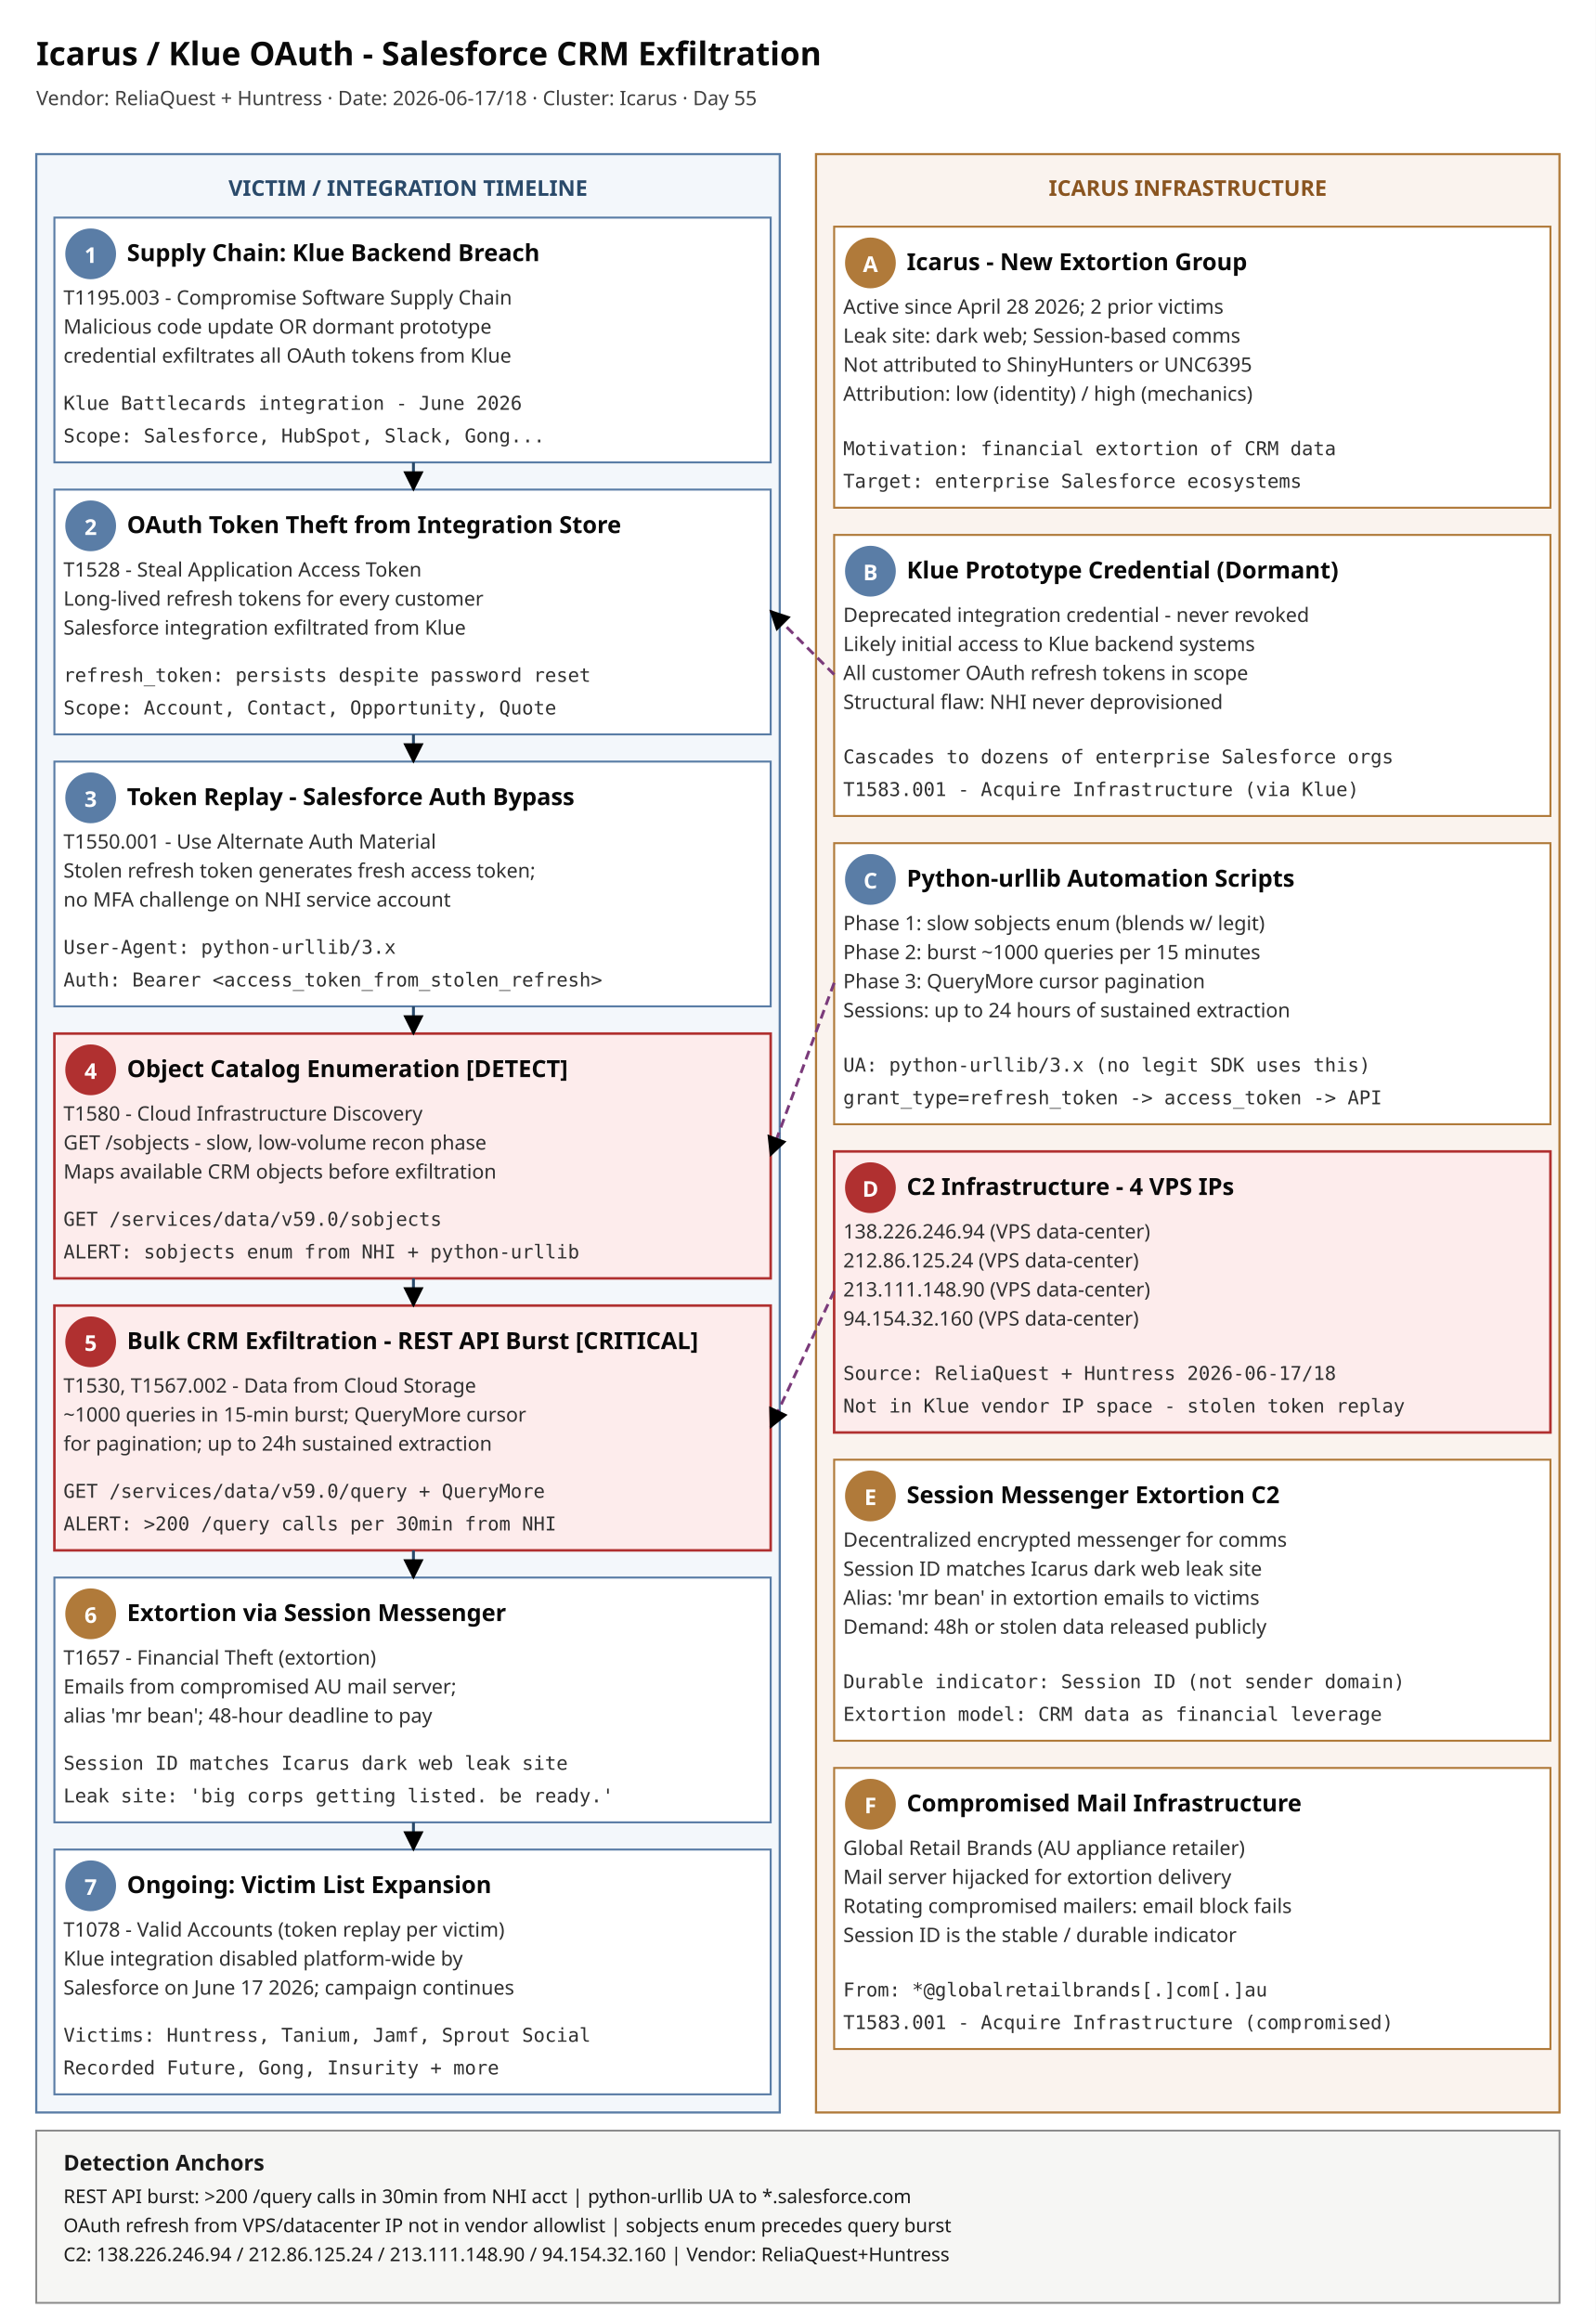
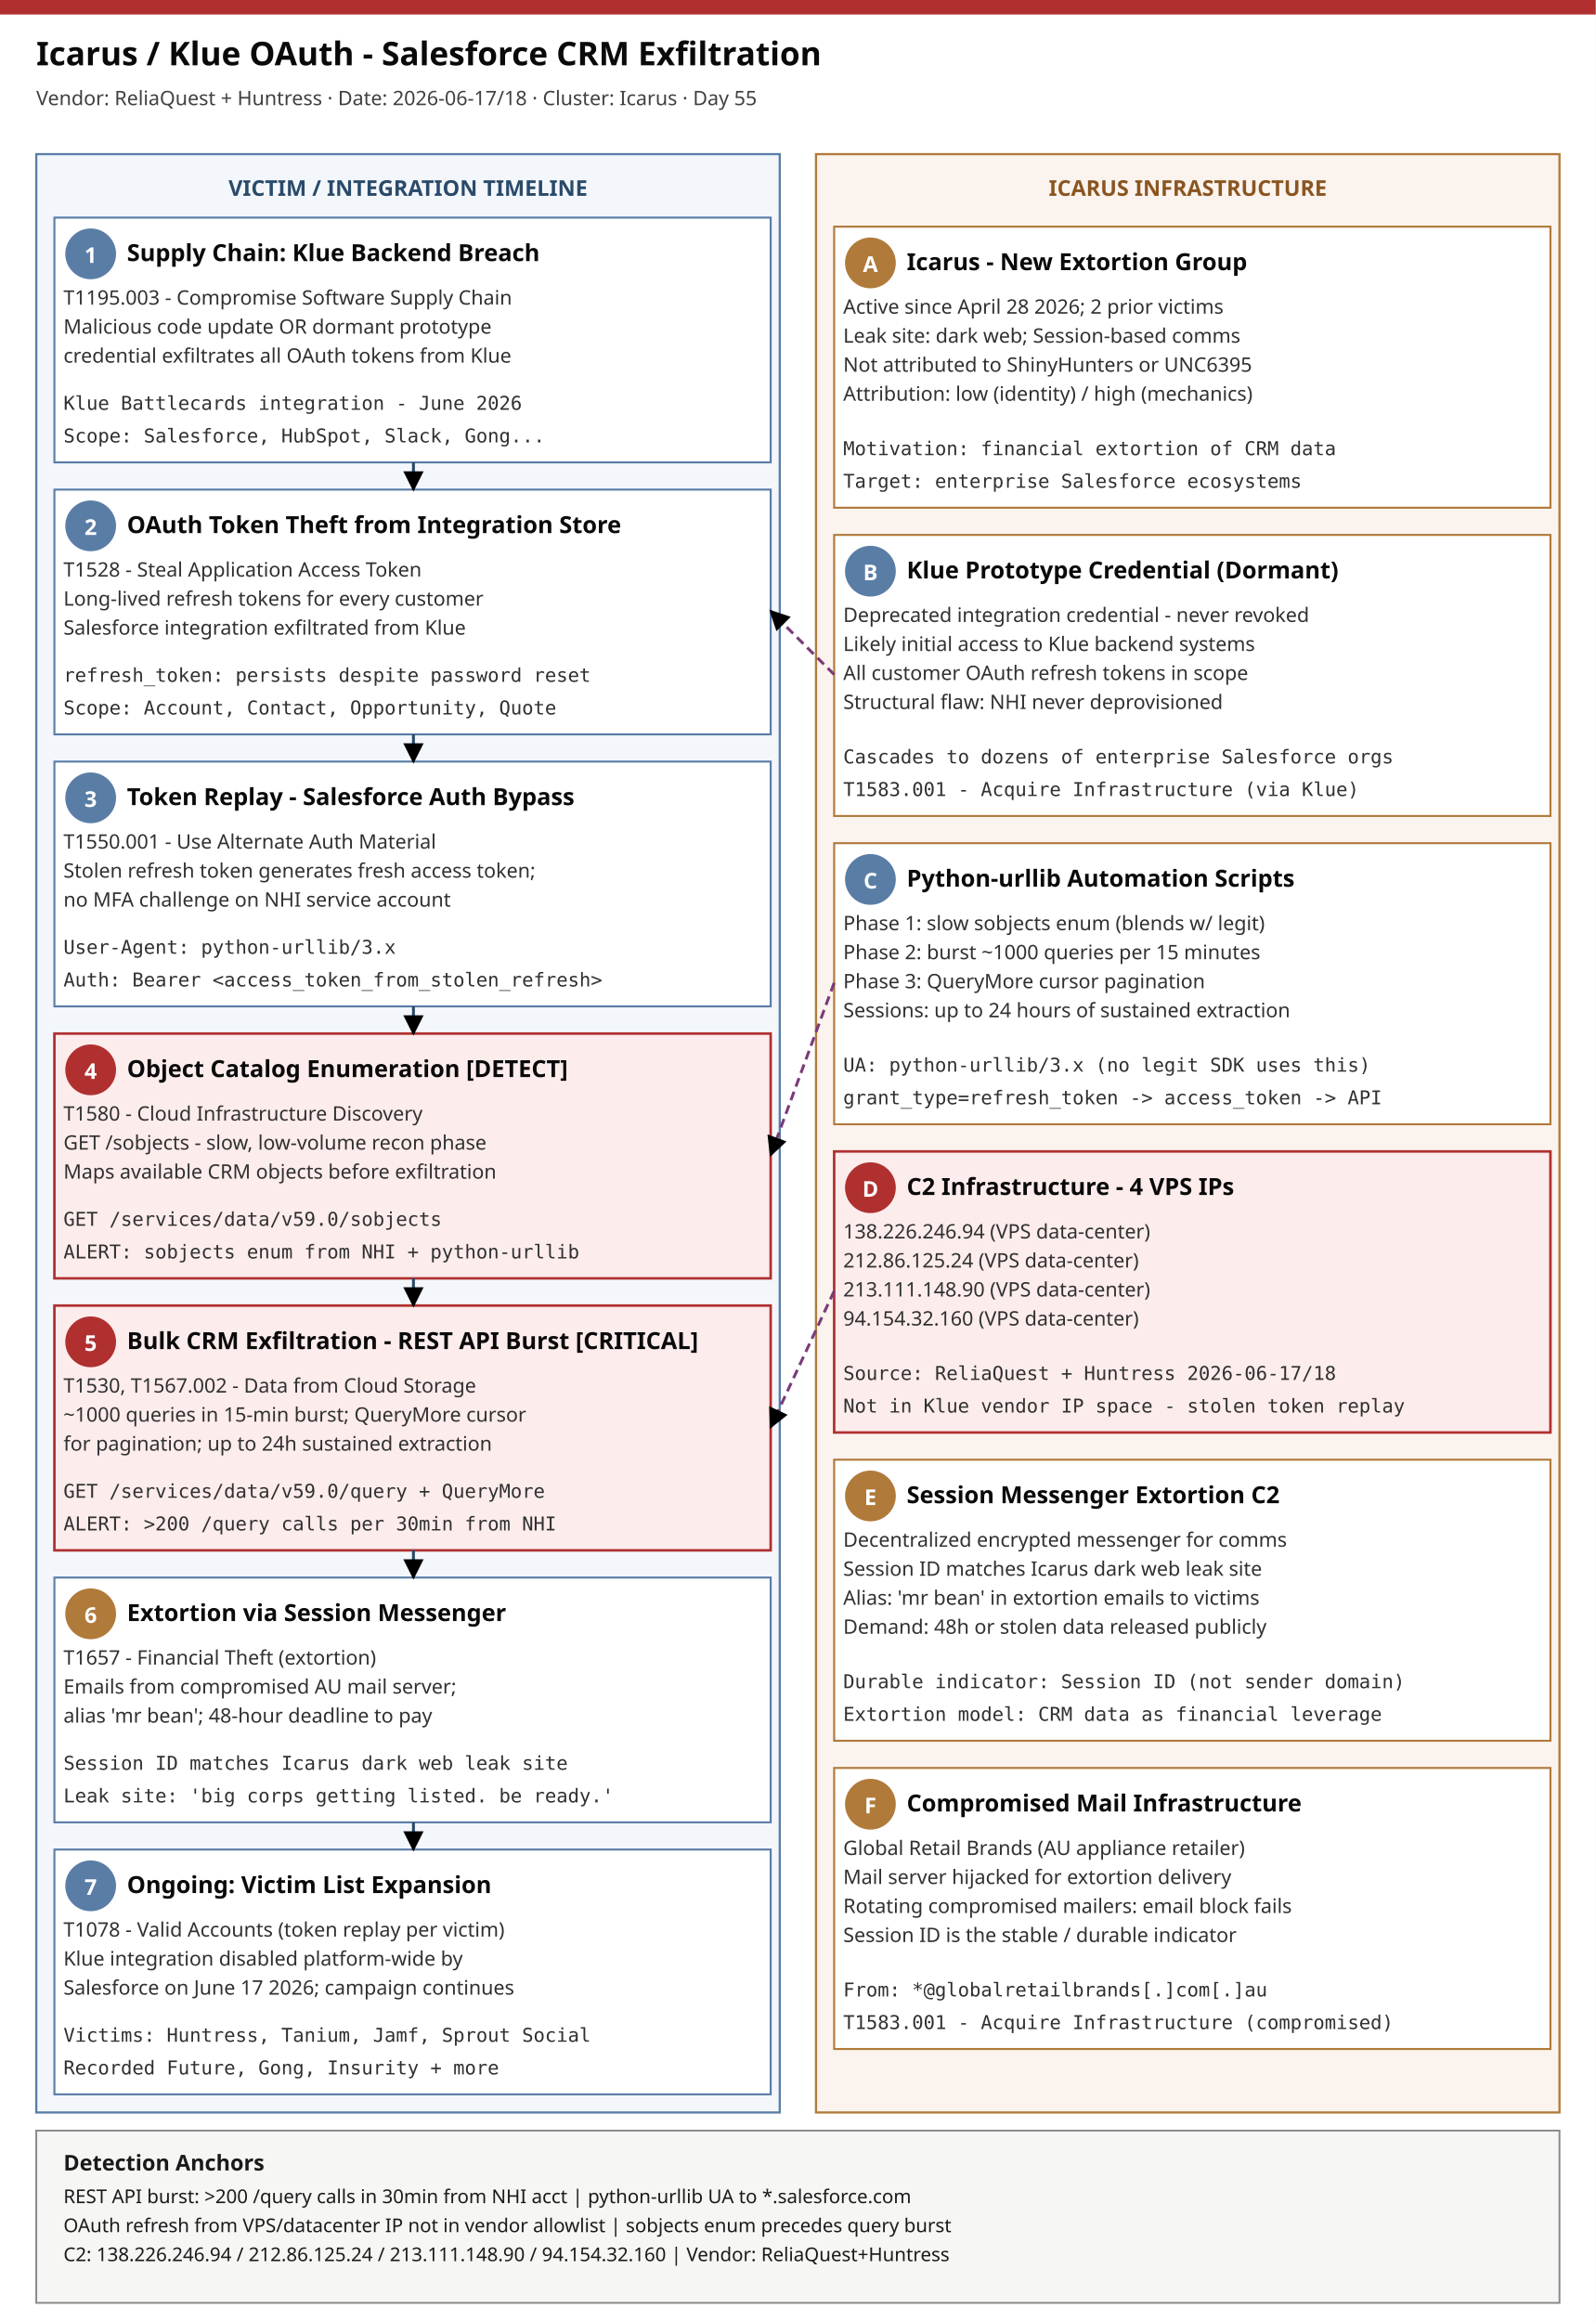
<svg xmlns="http://www.w3.org/2000/svg" viewBox="0 0 880 1280" role="img" aria-labelledby="t d">
  <defs>
    <style>
.bg { fill: #ffffff; }
.head { font: 700 18px sans-serif; fill: #0a0a0a; }
.meta { font: 11px sans-serif; fill: #404040; }
.laneL { fill: #f3f7fb; stroke: #5a7da6; stroke-width: 1.2; }
.laneR { fill: #faf3ee; stroke: #b07a3a; stroke-width: 1.2; }
.laneLabelL { font: 700 12px sans-serif; fill: #2a4a6a; }
.laneLabelR { font: 700 12px sans-serif; fill: #8a5520; }
.stage { fill: #ffffff; stroke: #5a7da6; stroke-width: 1.1; }
.stageK { fill: #fdecec; stroke: #b03030; stroke-width: 1.4; }
.op { fill: #ffffff; stroke: #b07a3a; stroke-width: 1.1; }
.opK { fill: #fdecec; stroke: #b03030; stroke-width: 1.4; }
.band { fill: #f7f1eb; stroke: #c08555; stroke-width: 1.2; }
.badge { fill: #5a7da6; }
.badgeK { fill: #b03030; }
.badgeR { fill: #b07a3a; }
.badgeText { font: 700 12px sans-serif; fill: #ffffff; text-anchor: middle; }
.label { font: 700 13px sans-serif; fill: #0a0a0a; }
.sub { font: 11px sans-serif; fill: #303030; }
.mono { font: 10.5px ui-monospace, "SFMono-Regular", Consolas, monospace; fill: #303030; }
.footer { fill: #f6f6f4; stroke: #888; stroke-width: 1; }
.footerH { font: 700 12px sans-serif; fill: #1a1a1a; }
.footerT { font: 10.5px sans-serif; fill: #1a1a1a; }
.arrow { stroke: #2a4a6a; stroke-width: 1.6; fill: none; }
.arrowX { stroke: #7a3a7a; stroke-width: 1.6; fill: none; stroke-dasharray: 5 3; }
.arrowR { stroke: #8a5520; stroke-width: 1.6; fill: none; }
@media (prefers-color-scheme: dark) {
  .bg { fill: #0d1117; }
  .head, .label, .footerH { fill: #f0f0f0; }
  .meta, .sub, .footerT { fill: #c8c8c8; }
  .mono { fill: #c0d0e0; }
  .laneL { fill: #182230; stroke: #7aa6d0; }
  .laneR { fill: #2a2418; stroke: #d09a5a; }
  .laneLabelL { fill: #a8c6e2; }
  .laneLabelR { fill: #e2bf8a; }
  .stage { fill: #1c2530; stroke: #7aa6d0; }
  .stageK { fill: #3a1818; stroke: #e06060; }
  .op { fill: #2a2418; stroke: #d09a5a; }
  .opK { fill: #3a1818; stroke: #e06060; }
  .band { fill: #2a2418; stroke: #d09a5a; }
  .badge { fill: #7aa6d0; }
  .badgeK { fill: #e06060; }
  .badgeR { fill: #d09a5a; }
  .badgeText { fill: #0d1117; }
  .footer { fill: #1a1d22; stroke: #555; }
  .arrow { stroke: #a8c6e2; }
  .arrowX { stroke: #c898d0; }
  .arrowR { stroke: #e2bf8a; }
}
+ 
+ .acc-ransomware { fill: #b03030; }
+ .acc-espionage { fill: #2a4a6a; }
+ .acc-supply-chain { fill: #b07a3a; }
+ .acc-identity-cloud { fill: #6a4ca6; }
+ .acc-ot-ics { fill: #2f8f4e; }
+ .acc-edge-network { fill: #1d7a8c; }
+ .acc-mobile { fill: #c2569a; }
+ .acc-crypto-defi { fill: #d08a1f; }
+ .acc-malware-re { fill: #556070; }
+ .acc-other { fill: #6a6a6a; }
+ .accLabel { font: 700 11px sans-serif; fill: #ffffff; }
</style>
    <marker id="ah" viewBox="0 0 10 10" refX="9" refY="5" markerWidth="7" markerHeight="7" orient="auto">
      <path d="M0,0 L10,5 L0,10 z" fill="currentColor" />
    </marker>
  </defs>
  <rect class="bg" x="0" y="0" width="880" height="1280" />
+   <rect class="acc-ransomware" x="0" y="0" width="880" height="8" />
  <text class="head" x="20" y="36">Icarus / Klue OAuth - Salesforce CRM Exfiltration</text>
  <text class="meta" x="20" y="58">Vendor: ReliaQuest + Huntress · Date: 2026-06-17/18 · Cluster: Icarus · Day 55</text>
  <rect class="laneL" x="20" y="85" width="410" height="1080" />
  <text class="laneLabelL" x="225" y="108" text-anchor="middle">VICTIM / INTEGRATION TIMELINE</text>
  <rect class="laneR" x="450" y="85" width="410" height="1080" />
  <text class="laneLabelR" x="655" y="108" text-anchor="middle">ICARUS INFRASTRUCTURE</text>
  <rect class="stage" x="30" y="120" width="395" height="135" />
  <circle class="badge" cx="50" cy="140" r="14" />
  <text class="badgeText" x="50" y="145">1</text>
  <text class="label" x="70" y="144">Supply Chain: Klue Backend Breach</text>
  <text class="sub" x="35" y="168">T1195.003 - Compromise Software Supply Chain</text>
  <text class="sub" x="35" y="184">Malicious code update OR dormant prototype</text>
  <text class="sub" x="35" y="200">credential exfiltrates all OAuth tokens from Klue</text>
  <text class="mono" x="35" y="226">Klue Battlecards integration - June 2026</text>
  <text class="mono" x="35" y="244">Scope: Salesforce, HubSpot, Slack, Gong...</text>
  <rect class="stage" x="30" y="270" width="395" height="135" />
  <circle class="badge" cx="50" cy="290" r="14" />
  <text class="badgeText" x="50" y="295">2</text>
  <text class="label" x="70" y="294">OAuth Token Theft from Integration Store</text>
  <text class="sub" x="35" y="318">T1528 - Steal Application Access Token</text>
  <text class="sub" x="35" y="334">Long-lived refresh tokens for every customer</text>
  <text class="sub" x="35" y="350">Salesforce integration exfiltrated from Klue</text>
  <text class="mono" x="35" y="376">refresh_token: persists despite password reset</text>
  <text class="mono" x="35" y="394">Scope: Account, Contact, Opportunity, Quote</text>
  <rect class="stage" x="30" y="420" width="395" height="135" />
  <circle class="badge" cx="50" cy="440" r="14" />
  <text class="badgeText" x="50" y="445">3</text>
  <text class="label" x="70" y="444">Token Replay - Salesforce Auth Bypass</text>
  <text class="sub" x="35" y="468">T1550.001 - Use Alternate Auth Material</text>
  <text class="sub" x="35" y="484">Stolen refresh token generates fresh access token;</text>
  <text class="sub" x="35" y="500">no MFA challenge on NHI service account</text>
  <text class="mono" x="35" y="526">User-Agent: python-urllib/3.x</text>
  <text class="mono" x="35" y="544">Auth: Bearer &lt;access_token_from_stolen_refresh&gt;</text>
  <rect class="stageK" x="30" y="570" width="395" height="135" />
  <circle class="badgeK" cx="50" cy="590" r="14" />
  <text class="badgeText" x="50" y="595">4</text>
  <text class="label" x="70" y="594">Object Catalog Enumeration [DETECT]</text>
  <text class="sub" x="35" y="618">T1580 - Cloud Infrastructure Discovery</text>
  <text class="sub" x="35" y="634">GET /sobjects - slow, low-volume recon phase</text>
  <text class="sub" x="35" y="650">Maps available CRM objects before exfiltration</text>
  <text class="mono" x="35" y="676">GET /services/data/v59.0/sobjects</text>
  <text class="mono" x="35" y="694">ALERT: sobjects enum from NHI + python-urllib</text>
  <rect class="stageK" x="30" y="720" width="395" height="135" />
  <circle class="badgeK" cx="50" cy="740" r="14" />
  <text class="badgeText" x="50" y="745">5</text>
  <text class="label" x="70" y="744">Bulk CRM Exfiltration - REST API Burst [CRITICAL]</text>
  <text class="sub" x="35" y="768">T1530, T1567.002 - Data from Cloud Storage</text>
  <text class="sub" x="35" y="784">~1000 queries in 15-min burst; QueryMore cursor</text>
  <text class="sub" x="35" y="800">for pagination; up to 24h sustained extraction</text>
  <text class="mono" x="35" y="826">GET /services/data/v59.0/query + QueryMore</text>
  <text class="mono" x="35" y="844">ALERT: &gt;200 /query calls per 30min from NHI</text>
  <rect class="stage" x="30" y="870" width="395" height="135" />
  <circle class="badgeR" cx="50" cy="890" r="14" />
  <text class="badgeText" x="50" y="895">6</text>
  <text class="label" x="70" y="894">Extortion via Session Messenger</text>
  <text class="sub" x="35" y="918">T1657 - Financial Theft (extortion)</text>
  <text class="sub" x="35" y="934">Emails from compromised AU mail server;</text>
  <text class="sub" x="35" y="950">alias 'mr bean'; 48-hour deadline to pay</text>
  <text class="mono" x="35" y="976">Session ID matches Icarus dark web leak site</text>
  <text class="mono" x="35" y="994">Leak site: 'big corps getting listed. be ready.'</text>
  <rect class="stage" x="30" y="1020" width="395" height="135" />
  <circle class="badge" cx="50" cy="1040" r="14" />
  <text class="badgeText" x="50" y="1045">7</text>
  <text class="label" x="70" y="1044">Ongoing: Victim List Expansion</text>
  <text class="sub" x="35" y="1068">T1078 - Valid Accounts (token replay per victim)</text>
  <text class="sub" x="35" y="1084">Klue integration disabled platform-wide by</text>
  <text class="sub" x="35" y="1100">Salesforce on June 17 2026; campaign continues</text>
  <text class="mono" x="35" y="1126">Victims: Huntress, Tanium, Jamf, Sprout Social</text>
  <text class="mono" x="35" y="1144">Recorded Future, Gong, Insurity + more</text>
  <rect class="op" x="460" y="125" width="395" height="155" />
  <circle class="badgeR" cx="480" cy="145" r="14" />
  <text class="badgeText" x="480" y="150">A</text>
  <text class="label" x="500" y="149">Icarus - New Extortion Group</text>
  <text class="sub" x="465" y="173">Active since April 28 2026; 2 prior victims</text>
  <text class="sub" x="465" y="189">Leak site: dark web; Session-based comms</text>
  <text class="sub" x="465" y="205">Not attributed to ShinyHunters or UNC6395</text>
  <text class="sub" x="465" y="221">Attribution: low (identity) / high (mechanics)</text>
  <text class="mono" x="465" y="251">Motivation: financial extortion of CRM data</text>
  <text class="mono" x="465" y="269">Target: enterprise Salesforce ecosystems</text>
  <rect class="op" x="460" y="295" width="395" height="155" />
  <circle class="badge" cx="480" cy="315" r="14" />
  <text class="badgeText" x="480" y="320">B</text>
  <text class="label" x="500" y="319">Klue Prototype Credential (Dormant)</text>
  <text class="sub" x="465" y="343">Deprecated integration credential - never revoked</text>
  <text class="sub" x="465" y="359">Likely initial access to Klue backend systems</text>
  <text class="sub" x="465" y="375">All customer OAuth refresh tokens in scope</text>
  <text class="sub" x="465" y="391">Structural flaw: NHI never deprovisioned</text>
  <text class="mono" x="465" y="421">Cascades to dozens of enterprise Salesforce orgs</text>
  <text class="mono" x="465" y="439">T1583.001 - Acquire Infrastructure (via Klue)</text>
  <rect class="op" x="460" y="465" width="395" height="155" />
  <circle class="badge" cx="480" cy="485" r="14" />
  <text class="badgeText" x="480" y="490">C</text>
  <text class="label" x="500" y="489">Python-urllib Automation Scripts</text>
  <text class="sub" x="465" y="513">Phase 1: slow sobjects enum (blends w/ legit)</text>
  <text class="sub" x="465" y="529">Phase 2: burst ~1000 queries per 15 minutes</text>
  <text class="sub" x="465" y="545">Phase 3: QueryMore cursor pagination</text>
  <text class="sub" x="465" y="561">Sessions: up to 24 hours of sustained extraction</text>
  <text class="mono" x="465" y="591">UA: python-urllib/3.x (no legit SDK uses this)</text>
  <text class="mono" x="465" y="609">grant_type=refresh_token -&gt; access_token -&gt; API</text>
  <rect class="opK" x="460" y="635" width="395" height="155" />
  <circle class="badgeK" cx="480" cy="655" r="14" />
  <text class="badgeText" x="480" y="660">D</text>
  <text class="label" x="500" y="659">C2 Infrastructure - 4 VPS IPs</text>
  <text class="sub" x="465" y="683">138.226.246.94  (VPS data-center)</text>
  <text class="sub" x="465" y="699">212.86.125.24   (VPS data-center)</text>
  <text class="sub" x="465" y="715">213.111.148.90  (VPS data-center)</text>
  <text class="sub" x="465" y="731">94.154.32.160   (VPS data-center)</text>
  <text class="mono" x="465" y="761">Source: ReliaQuest + Huntress 2026-06-17/18</text>
  <text class="mono" x="465" y="779">Not in Klue vendor IP space - stolen token replay</text>
  <rect class="op" x="460" y="805" width="395" height="155" />
  <circle class="badgeR" cx="480" cy="825" r="14" />
  <text class="badgeText" x="480" y="830">E</text>
  <text class="label" x="500" y="829">Session Messenger Extortion C2</text>
  <text class="sub" x="465" y="853">Decentralized encrypted messenger for comms</text>
  <text class="sub" x="465" y="869">Session ID matches Icarus dark web leak site</text>
  <text class="sub" x="465" y="885">Alias: 'mr bean' in extortion emails to victims</text>
  <text class="sub" x="465" y="901">Demand: 48h or stolen data released publicly</text>
  <text class="mono" x="465" y="931">Durable indicator: Session ID (not sender domain)</text>
  <text class="mono" x="465" y="949">Extortion model: CRM data as financial leverage</text>
  <rect class="op" x="460" y="975" width="395" height="155" />
  <circle class="badgeR" cx="480" cy="995" r="14" />
  <text class="badgeText" x="480" y="1000">F</text>
  <text class="label" x="500" y="999">Compromised Mail Infrastructure</text>
  <text class="sub" x="465" y="1023">Global Retail Brands (AU appliance retailer)</text>
  <text class="sub" x="465" y="1039">Mail server hijacked for extortion delivery</text>
  <text class="sub" x="465" y="1055">Rotating compromised mailers: email block fails</text>
  <text class="sub" x="465" y="1071">Session ID is the stable / durable indicator</text>
  <text class="mono" x="465" y="1101">From: *@globalretailbrands[.]com[.]au</text>
  <text class="mono" x="465" y="1119">T1583.001 - Acquire Infrastructure (compromised)</text>
  <line class="arrow" x1="228" y1="255" x2="228" y2="270" marker-end="url(#ah)" />
  <line class="arrow" x1="228" y1="405" x2="228" y2="420" marker-end="url(#ah)" />
  <line class="arrow" x1="228" y1="555" x2="228" y2="570" marker-end="url(#ah)" />
  <line class="arrow" x1="228" y1="705" x2="228" y2="720" marker-end="url(#ah)" />
  <line class="arrow" x1="228" y1="855" x2="228" y2="870" marker-end="url(#ah)" />
  <line class="arrow" x1="228" y1="1005" x2="228" y2="1020" marker-end="url(#ah)" />
  <line class="arrowX" x1="460" y1="372" x2="425" y2="337" marker-end="url(#ah)" />
  <line class="arrowX" x1="460" y1="542" x2="425" y2="637" marker-end="url(#ah)" />
  <line class="arrowX" x1="460" y1="712" x2="425" y2="787" marker-end="url(#ah)" />
  <rect class="footer" x="20" y="1175" width="840" height="95" />
  <text class="footerH" x="35" y="1197">Detection Anchors</text>
  <text class="footerT" x="35" y="1215">REST API burst: &gt;200 /query calls in 30min from NHI acct | python-urllib UA to *.salesforce.com</text>
  <text class="footerT" x="35" y="1231">OAuth refresh from VPS/datacenter IP not in vendor allowlist | sobjects enum precedes query burst</text>
  <text class="footerT" x="35" y="1247">C2: 138.226.246.94 / 212.86.125.24 / 213.111.148.90 / 94.154.32.160 | Vendor: ReliaQuest+Huntress</text>
</svg>
